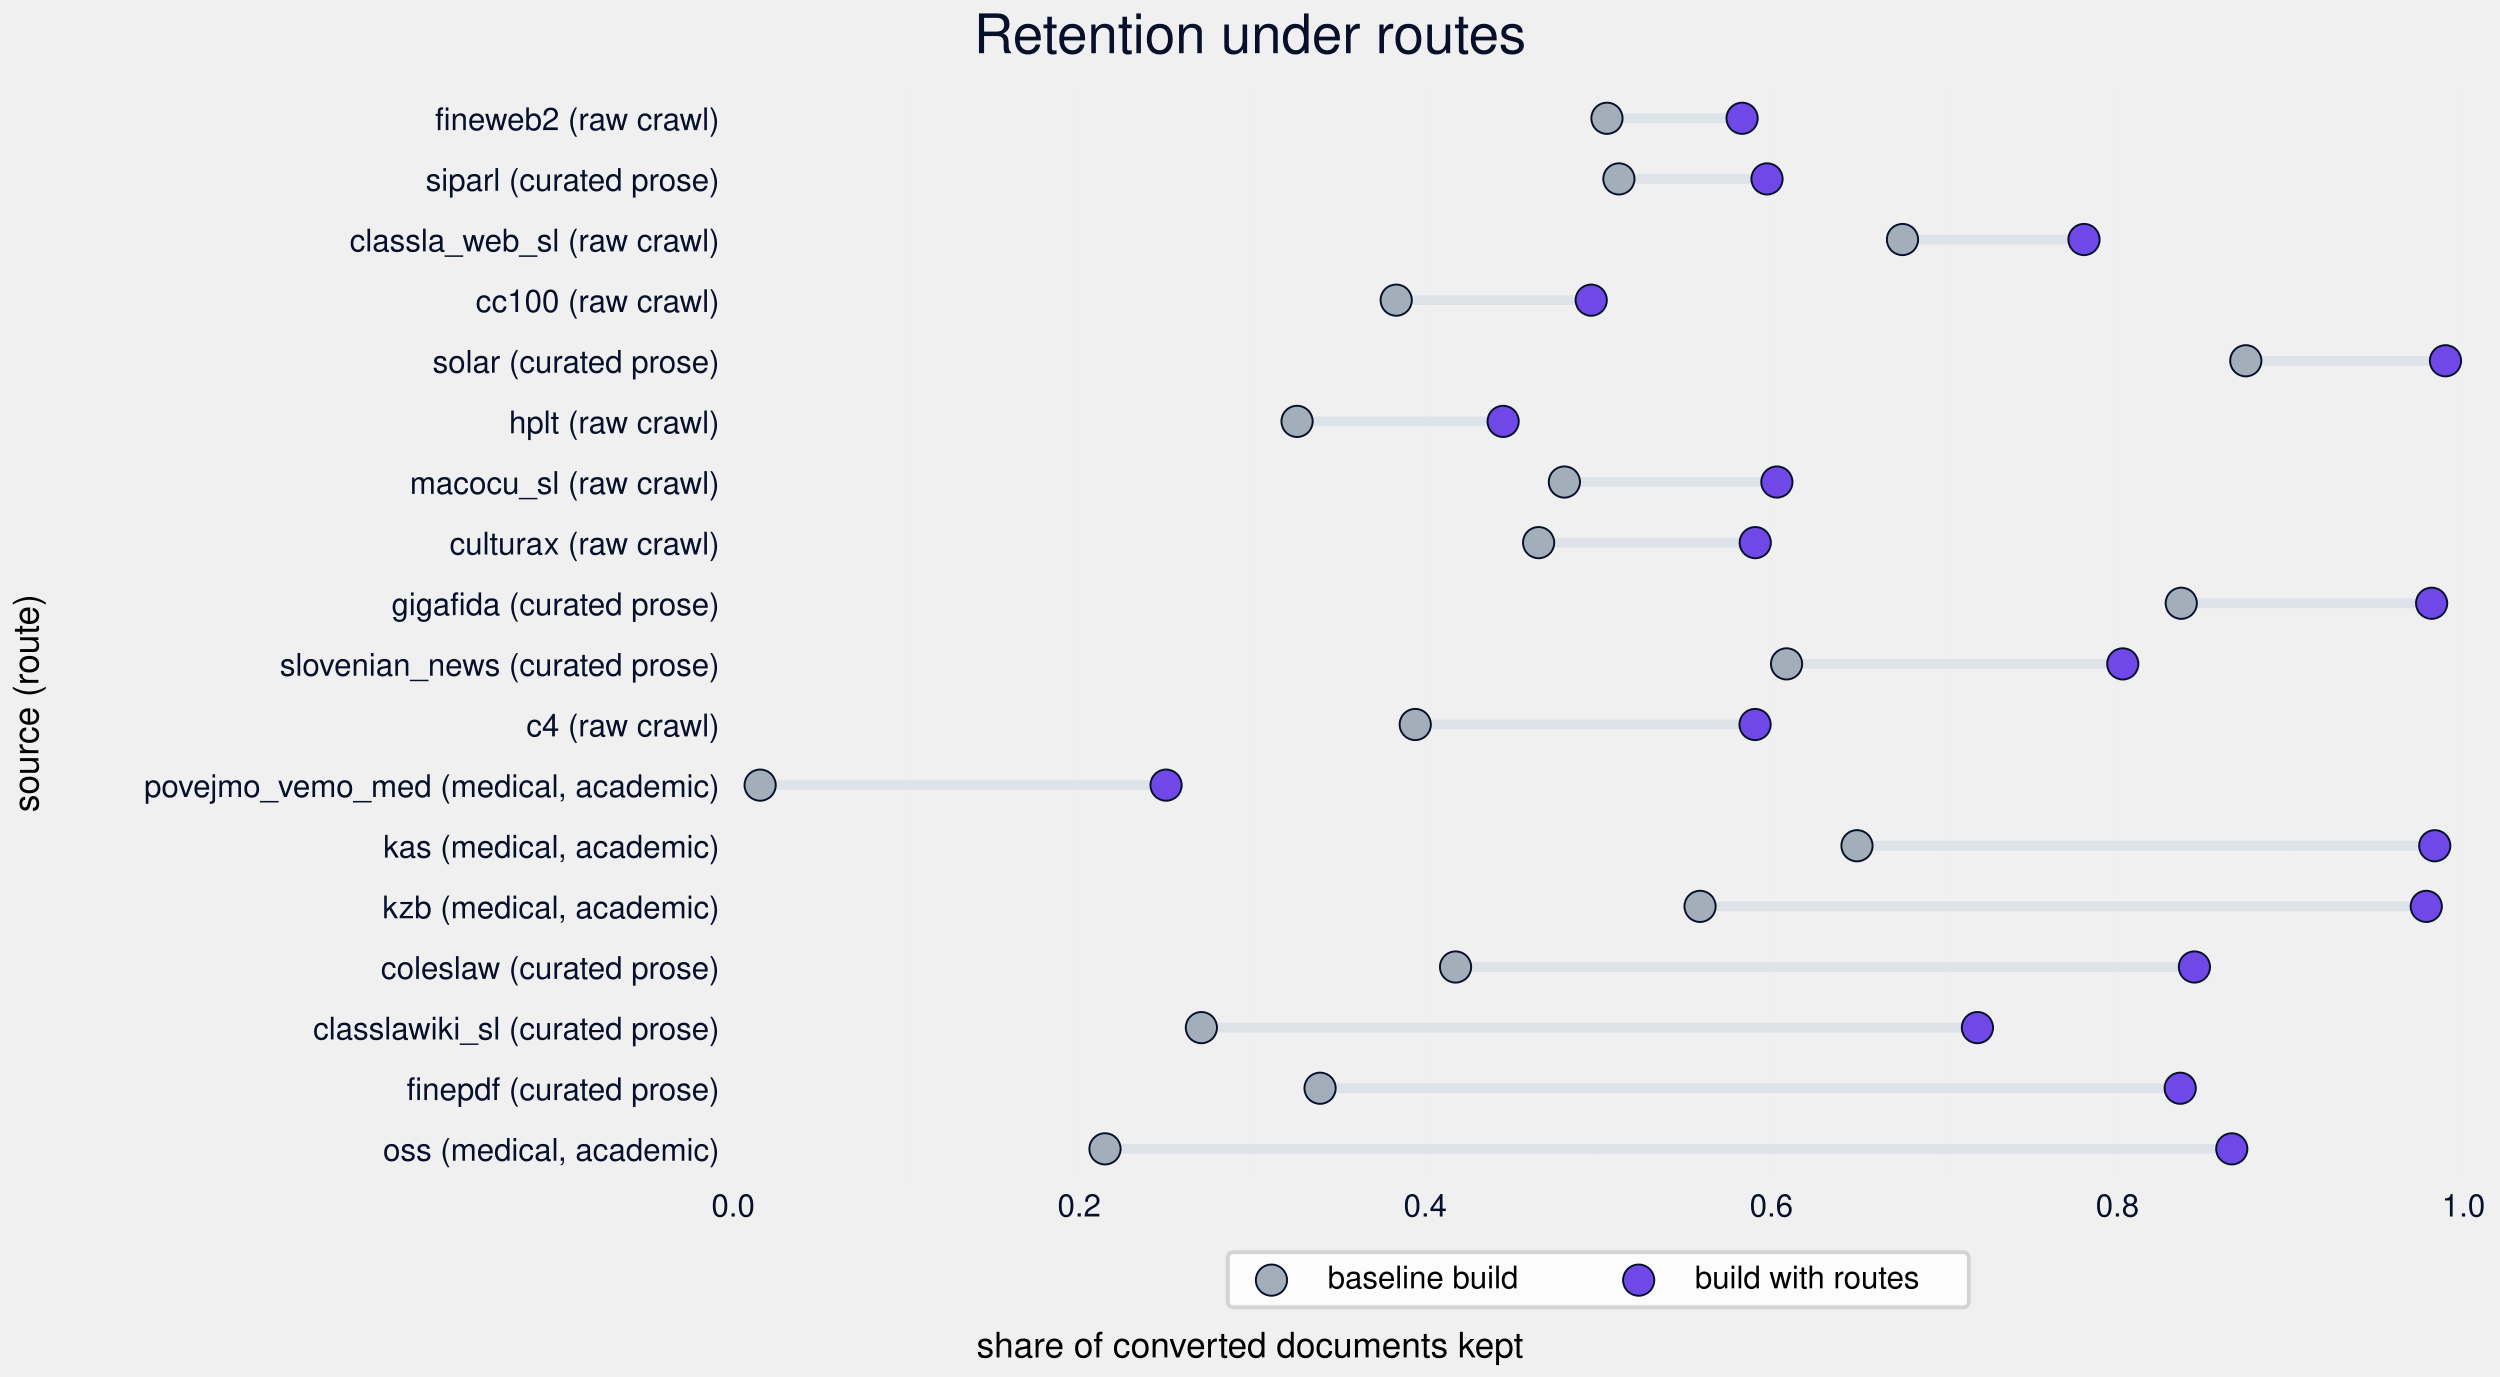
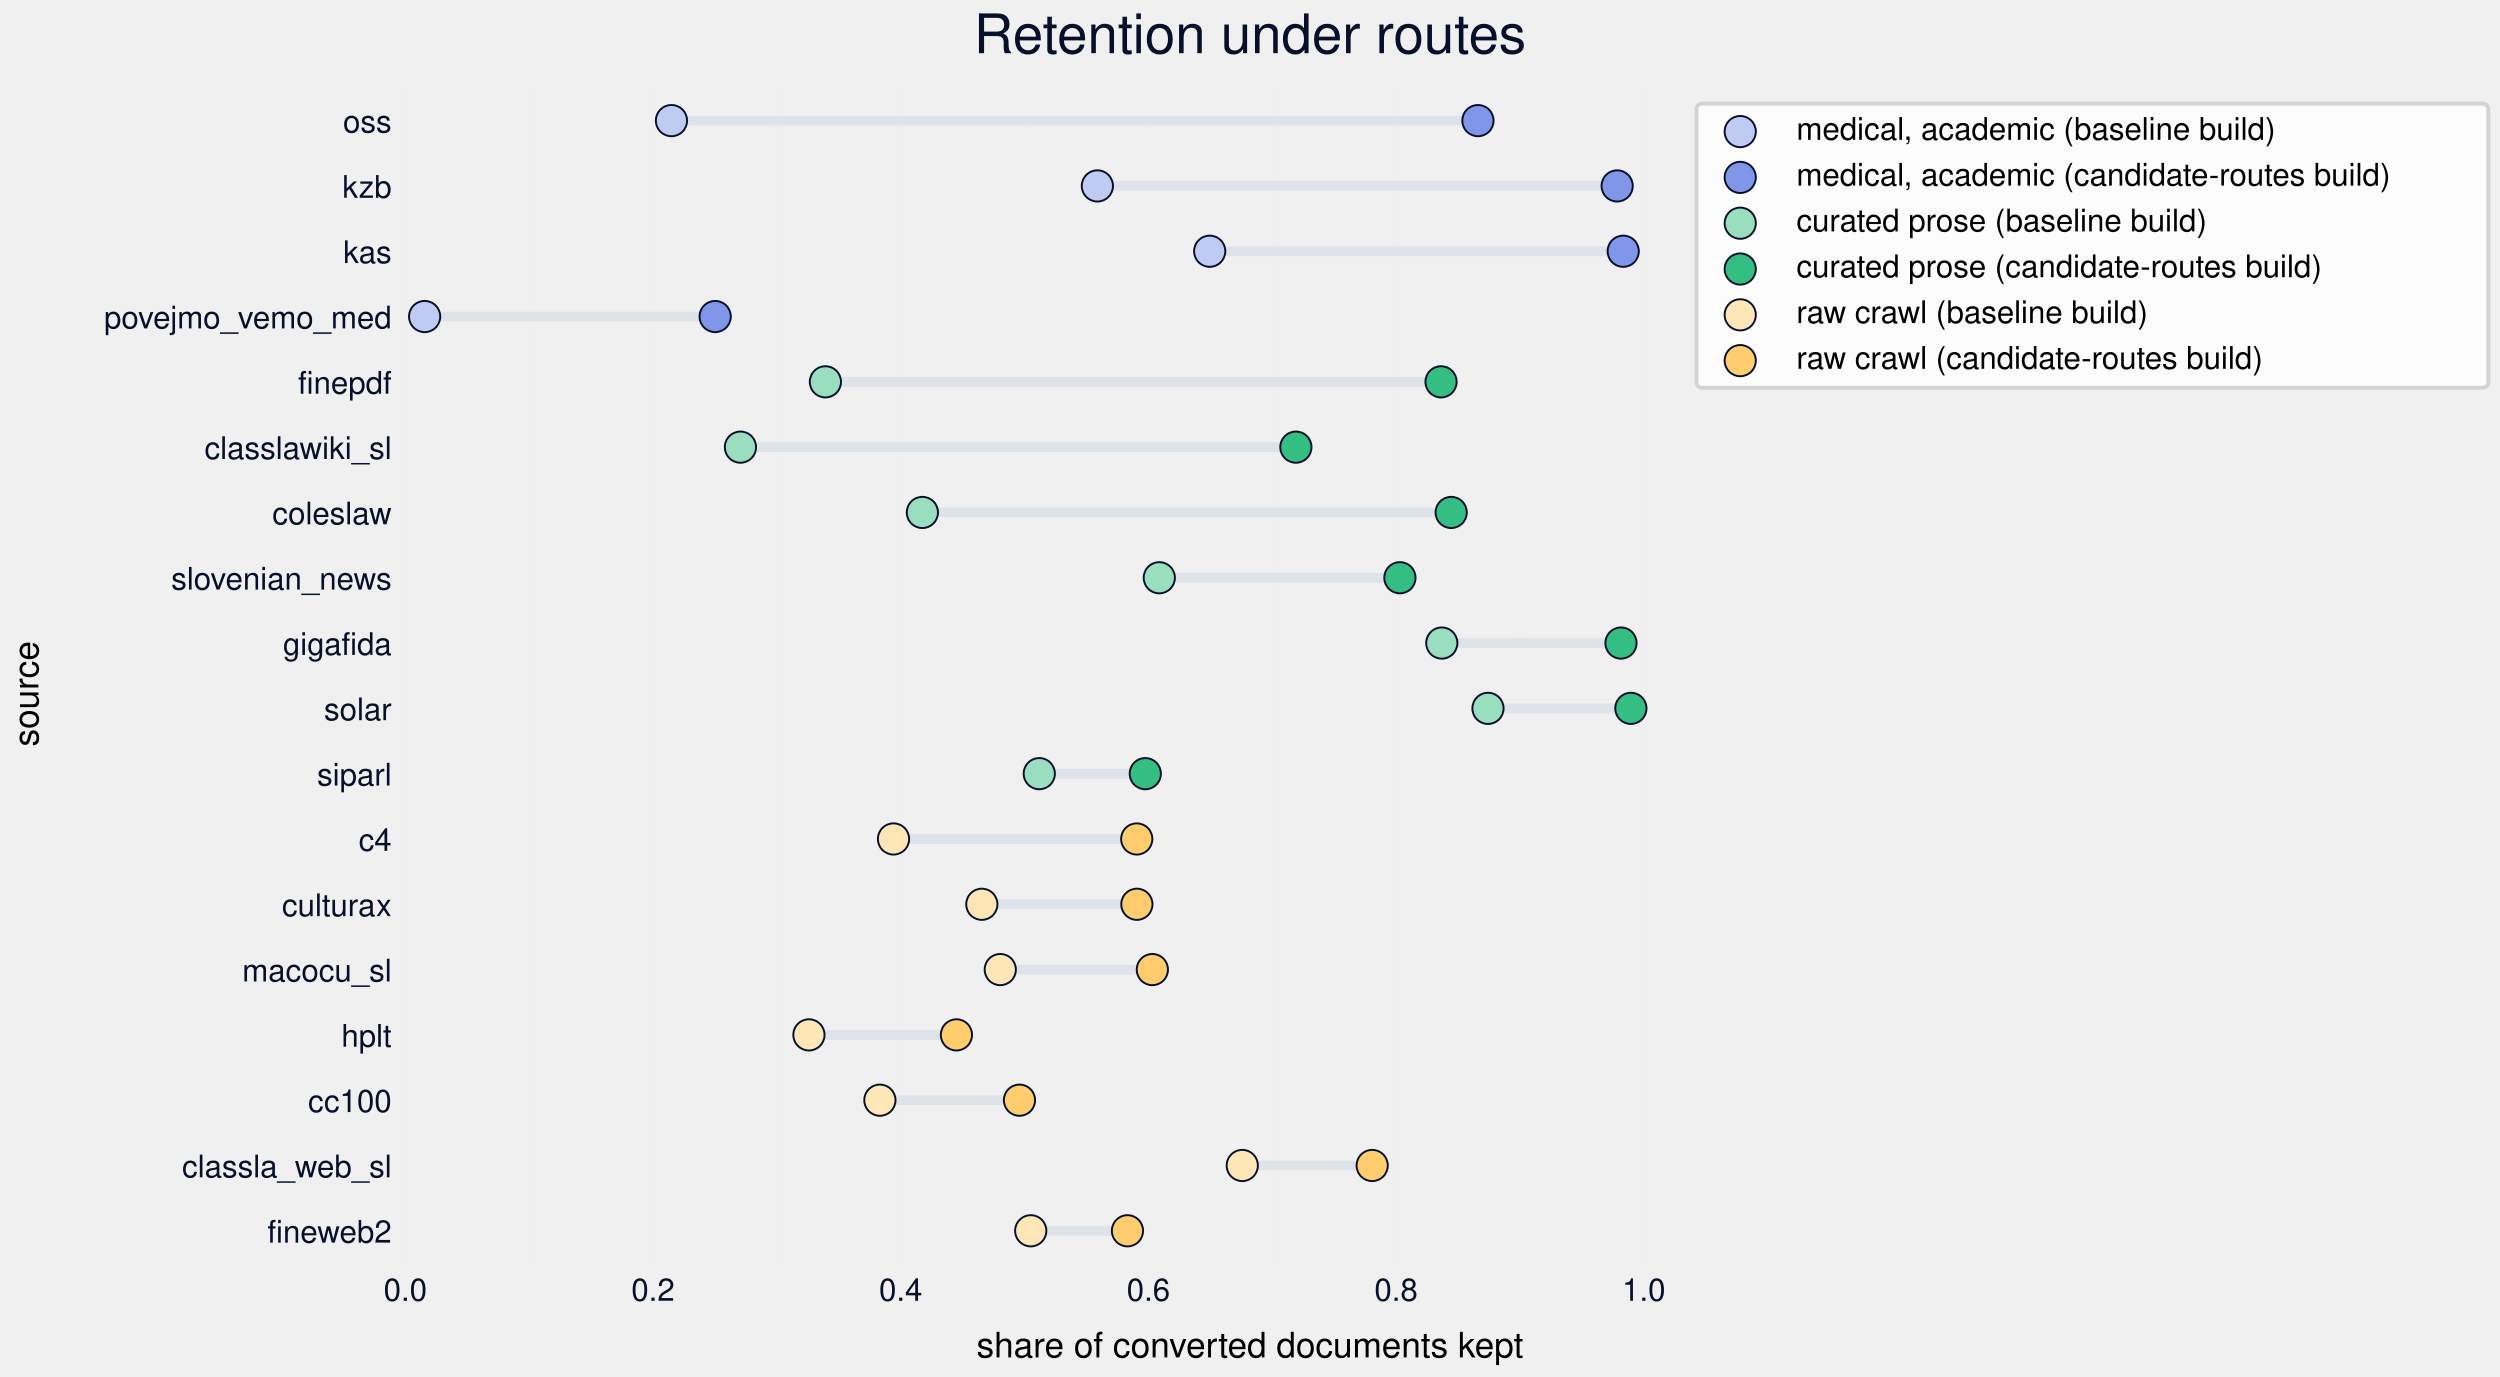
<svg xmlns="http://www.w3.org/2000/svg" xmlns:xlink="http://www.w3.org/1999/xlink" width="640.8pt" height="352.8pt" viewBox="0 0 640.8 352.8" version="1.1">
  <defs>
    <style type="text/css">*{stroke-linejoin: round; stroke-linecap: butt}</style>
  </defs>
  <g id="figure_1">
    <g id="patch_1">
      <path d="M 0 352.8  L 640.8 352.8  L 640.8 0  L 0 0  L 0 352.8  z " style="fill: none" />
    </g>
    <g id="axes_1">
      <g id="patch_2">
-         <path d="M 187.92 302.246  L 631.439 302.246  L 631.439 22.55  L 187.92 22.55  L 187.92 302.246  z " style="fill: none" />
+         <path d="M 103.891 323.846  L 430.857 323.846  L 430.857 22.55  L 103.891 22.55  L 103.891 323.846  z " style="fill: none" />
      </g>
      <g id="matplotlib.axis_1">
        <g id="xtick_1">
          <g id="line2d_1">
-             <path d="M 187.92 302.246  L 187.92 22.55  " clip-path="url(#p7a13adc5cd)" style="fill: none; stroke: #efefef; stroke-width: 0.5; stroke-linecap: square" />
+             <path d="M 103.891 323.846  L 103.891 22.55  " clip-path="url(#pa9a95f7b7b)" style="fill: none; stroke: #efefef; stroke-width: 0.5; stroke-linecap: square" />
          </g>
          <g id="line2d_2" />
          <g id="text_1">
-             <text style="font-size: 8px; font-family: 'Instrument Sans', 'Helvetica', 'Arial', sans-serif; text-anchor: middle; fill: #06102b" x="187.92" y="311.825" transform="rotate(-0 187.9198 311.8252)">0.0</text>
+             <text style="font-size: 8px; font-family: 'Instrument Sans', 'Helvetica', 'Arial', sans-serif; text-anchor: middle; fill: #06102b" x="103.891" y="333.425" transform="rotate(-0 103.891 333.4252)">0.0</text>
          </g>
        </g>
        <g id="xtick_2">
          <g id="line2d_3">
-             <path d="M 276.624 302.246  L 276.624 22.55  " clip-path="url(#p7a13adc5cd)" style="fill: none; stroke: #efefef; stroke-width: 0.5; stroke-linecap: square" />
+             <path d="M 167.38 323.846  L 167.38 22.55  " clip-path="url(#pa9a95f7b7b)" style="fill: none; stroke: #efefef; stroke-width: 0.5; stroke-linecap: square" />
          </g>
          <g id="line2d_4" />
          <g id="text_2">
-             <text style="font-size: 8px; font-family: 'Instrument Sans', 'Helvetica', 'Arial', sans-serif; text-anchor: middle; fill: #06102b" x="276.624" y="311.825" transform="rotate(-0 276.6235 311.8252)">0.2</text>
+             <text style="font-size: 8px; font-family: 'Instrument Sans', 'Helvetica', 'Arial', sans-serif; text-anchor: middle; fill: #06102b" x="167.38" y="333.425" transform="rotate(-0 167.3796 333.4252)">0.2</text>
          </g>
        </g>
        <g id="xtick_3">
          <g id="line2d_5">
-             <path d="M 365.327 302.246  L 365.327 22.55  " clip-path="url(#p7a13adc5cd)" style="fill: none; stroke: #efefef; stroke-width: 0.5; stroke-linecap: square" />
+             <path d="M 230.868 323.846  L 230.868 22.55  " clip-path="url(#pa9a95f7b7b)" style="fill: none; stroke: #efefef; stroke-width: 0.5; stroke-linecap: square" />
          </g>
          <g id="line2d_6" />
          <g id="text_3">
-             <text style="font-size: 8px; font-family: 'Instrument Sans', 'Helvetica', 'Arial', sans-serif; text-anchor: middle; fill: #06102b" x="365.327" y="311.825" transform="rotate(-0 365.3273 311.8252)">0.4</text>
+             <text style="font-size: 8px; font-family: 'Instrument Sans', 'Helvetica', 'Arial', sans-serif; text-anchor: middle; fill: #06102b" x="230.868" y="333.425" transform="rotate(-0 230.8682 333.4252)">0.4</text>
          </g>
        </g>
        <g id="xtick_4">
          <g id="line2d_7">
-             <path d="M 454.031 302.246  L 454.031 22.55  " clip-path="url(#p7a13adc5cd)" style="fill: none; stroke: #efefef; stroke-width: 0.5; stroke-linecap: square" />
+             <path d="M 294.357 323.846  L 294.357 22.55  " clip-path="url(#pa9a95f7b7b)" style="fill: none; stroke: #efefef; stroke-width: 0.5; stroke-linecap: square" />
          </g>
          <g id="line2d_8" />
          <g id="text_4">
-             <text style="font-size: 8px; font-family: 'Instrument Sans', 'Helvetica', 'Arial', sans-serif; text-anchor: middle; fill: #06102b" x="454.031" y="311.825" transform="rotate(-0 454.031 311.8252)">0.6</text>
+             <text style="font-size: 8px; font-family: 'Instrument Sans', 'Helvetica', 'Arial', sans-serif; text-anchor: middle; fill: #06102b" x="294.357" y="333.425" transform="rotate(-0 294.3568 333.4252)">0.6</text>
          </g>
        </g>
        <g id="xtick_5">
          <g id="line2d_9">
-             <path d="M 542.735 302.246  L 542.735 22.55  " clip-path="url(#p7a13adc5cd)" style="fill: none; stroke: #efefef; stroke-width: 0.5; stroke-linecap: square" />
+             <path d="M 357.845 323.846  L 357.845 22.55  " clip-path="url(#pa9a95f7b7b)" style="fill: none; stroke: #efefef; stroke-width: 0.5; stroke-linecap: square" />
          </g>
          <g id="line2d_10" />
          <g id="text_5">
-             <text style="font-size: 8px; font-family: 'Instrument Sans', 'Helvetica', 'Arial', sans-serif; text-anchor: middle; fill: #06102b" x="542.735" y="311.825" transform="rotate(-0 542.7348 311.8252)">0.8</text>
+             <text style="font-size: 8px; font-family: 'Instrument Sans', 'Helvetica', 'Arial', sans-serif; text-anchor: middle; fill: #06102b" x="357.845" y="333.425" transform="rotate(-0 357.8454 333.4252)">0.8</text>
          </g>
        </g>
        <g id="xtick_6">
          <g id="line2d_11">
-             <path d="M 631.439 302.246  L 631.439 22.55  " clip-path="url(#p7a13adc5cd)" style="fill: none; stroke: #efefef; stroke-width: 0.5; stroke-linecap: square" />
+             <path d="M 421.334 323.846  L 421.334 22.55  " clip-path="url(#pa9a95f7b7b)" style="fill: none; stroke: #efefef; stroke-width: 0.5; stroke-linecap: square" />
          </g>
          <g id="line2d_12" />
          <g id="text_6">
-             <text style="font-size: 8px; font-family: 'Instrument Sans', 'Helvetica', 'Arial', sans-serif; text-anchor: middle; fill: #06102b" x="631.439" y="311.825" transform="rotate(-0 631.4385 311.8252)">1.0</text>
+             <text style="font-size: 8px; font-family: 'Instrument Sans', 'Helvetica', 'Arial', sans-serif; text-anchor: middle; fill: #06102b" x="421.334" y="333.425" transform="rotate(-0 421.334 333.4252)">1.0</text>
          </g>
        </g>
        <g id="xtick_7">
          <g id="line2d_13">
-             <path d="M 232.272 302.246  L 232.272 22.55  " clip-path="url(#p7a13adc5cd)" style="fill: none; stroke: #efefef; stroke-opacity: 0.6; stroke-width: 0.5; stroke-linecap: square" />
+             <path d="M 135.635 323.846  L 135.635 22.55  " clip-path="url(#pa9a95f7b7b)" style="fill: none; stroke: #efefef; stroke-opacity: 0.6; stroke-width: 0.5; stroke-linecap: square" />
          </g>
          <g id="line2d_14" />
        </g>
        <g id="xtick_8">
          <g id="line2d_15">
-             <path d="M 320.975 302.246  L 320.975 22.55  " clip-path="url(#p7a13adc5cd)" style="fill: none; stroke: #efefef; stroke-opacity: 0.6; stroke-width: 0.5; stroke-linecap: square" />
+             <path d="M 199.124 323.846  L 199.124 22.55  " clip-path="url(#pa9a95f7b7b)" style="fill: none; stroke: #efefef; stroke-opacity: 0.6; stroke-width: 0.5; stroke-linecap: square" />
          </g>
          <g id="line2d_16" />
        </g>
        <g id="xtick_9">
          <g id="line2d_17">
-             <path d="M 409.679 302.246  L 409.679 22.55  " clip-path="url(#p7a13adc5cd)" style="fill: none; stroke: #efefef; stroke-opacity: 0.6; stroke-width: 0.5; stroke-linecap: square" />
+             <path d="M 262.613 323.846  L 262.613 22.55  " clip-path="url(#pa9a95f7b7b)" style="fill: none; stroke: #efefef; stroke-opacity: 0.6; stroke-width: 0.5; stroke-linecap: square" />
          </g>
          <g id="line2d_18" />
        </g>
        <g id="xtick_10">
          <g id="line2d_19">
-             <path d="M 498.383 302.246  L 498.383 22.55  " clip-path="url(#p7a13adc5cd)" style="fill: none; stroke: #efefef; stroke-opacity: 0.6; stroke-width: 0.5; stroke-linecap: square" />
+             <path d="M 326.101 323.846  L 326.101 22.55  " clip-path="url(#pa9a95f7b7b)" style="fill: none; stroke: #efefef; stroke-opacity: 0.6; stroke-width: 0.5; stroke-linecap: square" />
          </g>
          <g id="line2d_20" />
        </g>
        <g id="xtick_11">
          <g id="line2d_21">
-             <path d="M 587.087 302.246  L 587.087 22.55  " clip-path="url(#p7a13adc5cd)" style="fill: none; stroke: #efefef; stroke-opacity: 0.6; stroke-width: 0.5; stroke-linecap: square" />
+             <path d="M 389.59 323.846  L 389.59 22.55  " clip-path="url(#pa9a95f7b7b)" style="fill: none; stroke: #efefef; stroke-opacity: 0.6; stroke-width: 0.5; stroke-linecap: square" />
          </g>
          <g id="line2d_22" />
        </g>
      </g>
      <g id="matplotlib.axis_2">
        <g id="ytick_1">
          <g id="line2d_23" />
          <g id="text_7">
-             <text style="font-size: 8px; font-family: 'Instrument Sans', 'Helvetica', 'Arial', sans-serif; text-anchor: end; fill: #06102b" x="184.42" y="33.359" transform="rotate(-0 184.4198 33.35881)">fineweb2 (raw crawl)</text>
+             <text style="font-size: 8px; font-family: 'Instrument Sans', 'Helvetica', 'Arial', sans-serif; text-anchor: end; fill: #06102b" x="100.391" y="33.959" transform="rotate(-0 100.391 33.95881)">oss</text>
          </g>
        </g>
        <g id="ytick_2">
          <g id="line2d_24" />
          <g id="text_8">
-             <text style="font-size: 8px; font-family: 'Instrument Sans', 'Helvetica', 'Arial', sans-serif; text-anchor: end; fill: #06102b" x="184.42" y="48.898" transform="rotate(-0 184.4198 48.8975)">siparl (curated prose)</text>
+             <text style="font-size: 8px; font-family: 'Instrument Sans', 'Helvetica', 'Arial', sans-serif; text-anchor: end; fill: #06102b" x="100.391" y="50.698" transform="rotate(-0 100.391 50.6975)">kzb</text>
          </g>
        </g>
        <g id="ytick_3">
          <g id="line2d_25" />
          <g id="text_9">
-             <text style="font-size: 8px; font-family: 'Instrument Sans', 'Helvetica', 'Arial', sans-serif; text-anchor: end; fill: #06102b" x="184.42" y="64.436" transform="rotate(-0 184.4198 64.43619)">classla_web_sl (raw crawl)</text>
+             <text style="font-size: 8px; font-family: 'Instrument Sans', 'Helvetica', 'Arial', sans-serif; text-anchor: end; fill: #06102b" x="100.391" y="67.436" transform="rotate(-0 100.391 67.43619)">kas</text>
          </g>
        </g>
        <g id="ytick_4">
          <g id="line2d_26" />
          <g id="text_10">
-             <text style="font-size: 8px; font-family: 'Instrument Sans', 'Helvetica', 'Arial', sans-serif; text-anchor: end; fill: #06102b" x="184.42" y="79.975" transform="rotate(-0 184.4198 79.97488)">cc100 (raw crawl)</text>
+             <text style="font-size: 8px; font-family: 'Instrument Sans', 'Helvetica', 'Arial', sans-serif; text-anchor: end; fill: #06102b" x="100.391" y="84.175" transform="rotate(-0 100.391 84.17488)">povejmo_vemo_med</text>
          </g>
        </g>
        <g id="ytick_5">
          <g id="line2d_27" />
          <g id="text_11">
-             <text style="font-size: 8px; font-family: 'Instrument Sans', 'Helvetica', 'Arial', sans-serif; text-anchor: end; fill: #06102b" x="184.42" y="95.514" transform="rotate(-0 184.4198 95.51356)">solar (curated prose)</text>
+             <text style="font-size: 8px; font-family: 'Instrument Sans', 'Helvetica', 'Arial', sans-serif; text-anchor: end; fill: #06102b" x="100.391" y="100.914" transform="rotate(-0 100.391 100.9136)">finepdf</text>
          </g>
        </g>
        <g id="ytick_6">
          <g id="line2d_28" />
          <g id="text_12">
-             <text style="font-size: 8px; font-family: 'Instrument Sans', 'Helvetica', 'Arial', sans-serif; text-anchor: end; fill: #06102b" x="184.42" y="111.052" transform="rotate(-0 184.4198 111.0523)">hplt (raw crawl)</text>
+             <text style="font-size: 8px; font-family: 'Instrument Sans', 'Helvetica', 'Arial', sans-serif; text-anchor: end; fill: #06102b" x="100.391" y="117.652" transform="rotate(-0 100.391 117.6522)">classlawiki_sl</text>
          </g>
        </g>
        <g id="ytick_7">
          <g id="line2d_29" />
          <g id="text_13">
-             <text style="font-size: 8px; font-family: 'Instrument Sans', 'Helvetica', 'Arial', sans-serif; text-anchor: end; fill: #06102b" x="184.42" y="126.591" transform="rotate(-0 184.4198 126.5909)">macocu_sl (raw crawl)</text>
+             <text style="font-size: 8px; font-family: 'Instrument Sans', 'Helvetica', 'Arial', sans-serif; text-anchor: end; fill: #06102b" x="100.391" y="134.391" transform="rotate(-0 100.391 134.3909)">coleslaw</text>
          </g>
        </g>
        <g id="ytick_8">
          <g id="line2d_30" />
          <g id="text_14">
-             <text style="font-size: 8px; font-family: 'Instrument Sans', 'Helvetica', 'Arial', sans-serif; text-anchor: end; fill: #06102b" x="184.42" y="142.13" transform="rotate(-0 184.4198 142.1296)">culturax (raw crawl)</text>
+             <text style="font-size: 8px; font-family: 'Instrument Sans', 'Helvetica', 'Arial', sans-serif; text-anchor: end; fill: #06102b" x="100.391" y="151.13" transform="rotate(-0 100.391 151.1296)">slovenian_news</text>
          </g>
        </g>
        <g id="ytick_9">
          <g id="line2d_31" />
          <g id="text_15">
-             <text style="font-size: 8px; font-family: 'Instrument Sans', 'Helvetica', 'Arial', sans-serif; text-anchor: end; fill: #06102b" x="184.42" y="157.668" transform="rotate(-0 184.4198 157.6683)">gigafida (curated prose)</text>
+             <text style="font-size: 8px; font-family: 'Instrument Sans', 'Helvetica', 'Arial', sans-serif; text-anchor: end; fill: #06102b" x="100.391" y="167.868" transform="rotate(-0 100.391 167.8683)">gigafida</text>
          </g>
        </g>
        <g id="ytick_10">
          <g id="line2d_32" />
          <g id="text_16">
-             <text style="font-size: 8px; font-family: 'Instrument Sans', 'Helvetica', 'Arial', sans-serif; text-anchor: end; fill: #06102b" x="184.42" y="173.207" transform="rotate(-0 184.4198 173.207)">slovenian_news (curated prose)</text>
+             <text style="font-size: 8px; font-family: 'Instrument Sans', 'Helvetica', 'Arial', sans-serif; text-anchor: end; fill: #06102b" x="100.391" y="184.607" transform="rotate(-0 100.391 184.607)">solar</text>
          </g>
        </g>
        <g id="ytick_11">
          <g id="line2d_33" />
          <g id="text_17">
-             <text style="font-size: 8px; font-family: 'Instrument Sans', 'Helvetica', 'Arial', sans-serif; text-anchor: end; fill: #06102b" x="184.42" y="188.746" transform="rotate(-0 184.4198 188.7457)">c4 (raw crawl)</text>
+             <text style="font-size: 8px; font-family: 'Instrument Sans', 'Helvetica', 'Arial', sans-serif; text-anchor: end; fill: #06102b" x="100.391" y="201.346" transform="rotate(-0 100.391 201.3457)">siparl</text>
          </g>
        </g>
        <g id="ytick_12">
          <g id="line2d_34" />
          <g id="text_18">
-             <text style="font-size: 8px; font-family: 'Instrument Sans', 'Helvetica', 'Arial', sans-serif; text-anchor: end; fill: #06102b" x="184.42" y="204.284" transform="rotate(-0 184.4198 204.2844)">povejmo_vemo_med (medical, academic)</text>
+             <text style="font-size: 8px; font-family: 'Instrument Sans', 'Helvetica', 'Arial', sans-serif; text-anchor: end; fill: #06102b" x="100.391" y="218.084" transform="rotate(-0 100.391 218.0844)">c4</text>
          </g>
        </g>
        <g id="ytick_13">
          <g id="line2d_35" />
          <g id="text_19">
-             <text style="font-size: 8px; font-family: 'Instrument Sans', 'Helvetica', 'Arial', sans-serif; text-anchor: end; fill: #06102b" x="184.42" y="219.823" transform="rotate(-0 184.4198 219.8231)">kas (medical, academic)</text>
+             <text style="font-size: 8px; font-family: 'Instrument Sans', 'Helvetica', 'Arial', sans-serif; text-anchor: end; fill: #06102b" x="100.391" y="234.823" transform="rotate(-0 100.391 234.8231)">culturax</text>
          </g>
        </g>
        <g id="ytick_14">
          <g id="line2d_36" />
          <g id="text_20">
-             <text style="font-size: 8px; font-family: 'Instrument Sans', 'Helvetica', 'Arial', sans-serif; text-anchor: end; fill: #06102b" x="184.42" y="235.362" transform="rotate(-0 184.4198 235.3617)">kzb (medical, academic)</text>
+             <text style="font-size: 8px; font-family: 'Instrument Sans', 'Helvetica', 'Arial', sans-serif; text-anchor: end; fill: #06102b" x="100.391" y="251.562" transform="rotate(-0 100.391 251.5617)">macocu_sl</text>
          </g>
        </g>
        <g id="ytick_15">
          <g id="line2d_37" />
          <g id="text_21">
-             <text style="font-size: 8px; font-family: 'Instrument Sans', 'Helvetica', 'Arial', sans-serif; text-anchor: end; fill: #06102b" x="184.42" y="250.9" transform="rotate(-0 184.4198 250.9004)">coleslaw (curated prose)</text>
+             <text style="font-size: 8px; font-family: 'Instrument Sans', 'Helvetica', 'Arial', sans-serif; text-anchor: end; fill: #06102b" x="100.391" y="268.3" transform="rotate(-0 100.391 268.3004)">hplt</text>
          </g>
        </g>
        <g id="ytick_16">
          <g id="line2d_38" />
          <g id="text_22">
-             <text style="font-size: 8px; font-family: 'Instrument Sans', 'Helvetica', 'Arial', sans-serif; text-anchor: end; fill: #06102b" x="184.42" y="266.439" transform="rotate(-0 184.4198 266.4391)">classlawiki_sl (curated prose)</text>
+             <text style="font-size: 8px; font-family: 'Instrument Sans', 'Helvetica', 'Arial', sans-serif; text-anchor: end; fill: #06102b" x="100.391" y="285.039" transform="rotate(-0 100.391 285.0391)">cc100</text>
          </g>
        </g>
        <g id="ytick_17">
          <g id="line2d_39" />
          <g id="text_23">
-             <text style="font-size: 8px; font-family: 'Instrument Sans', 'Helvetica', 'Arial', sans-serif; text-anchor: end; fill: #06102b" x="184.42" y="281.978" transform="rotate(-0 184.4198 281.9778)">finepdf (curated prose)</text>
+             <text style="font-size: 8px; font-family: 'Instrument Sans', 'Helvetica', 'Arial', sans-serif; text-anchor: end; fill: #06102b" x="100.391" y="301.778" transform="rotate(-0 100.391 301.7778)">classla_web_sl</text>
          </g>
        </g>
        <g id="ytick_18">
          <g id="line2d_40" />
          <g id="text_24">
-             <text style="font-size: 8px; font-family: 'Instrument Sans', 'Helvetica', 'Arial', sans-serif; text-anchor: end; fill: #06102b" x="184.42" y="297.516" transform="rotate(-0 184.4198 297.5165)">oss (medical, academic)</text>
+             <text style="font-size: 8px; font-family: 'Instrument Sans', 'Helvetica', 'Arial', sans-serif; text-anchor: end; fill: #06102b" x="100.391" y="318.516" transform="rotate(-0 100.391 318.5165)">fineweb2</text>
          </g>
        </g>
      </g>
      <g id="LineCollection_1">
-         <path d="M 411.897 30.319  L 446.536 30.319  " clip-path="url(#p7a13adc5cd)" style="fill: none; stroke: #dde3e8; stroke-width: 2.5" />
-         <path d="M 414.957 45.858  L 452.922 45.858  " clip-path="url(#p7a13adc5cd)" style="fill: none; stroke: #dde3e8; stroke-width: 2.5" />
-         <path d="M 487.65 61.397  L 534.175 61.397  " clip-path="url(#p7a13adc5cd)" style="fill: none; stroke: #dde3e8; stroke-width: 2.5" />
-         <path d="M 357.876 76.936  L 407.861 76.936  " clip-path="url(#p7a13adc5cd)" style="fill: none; stroke: #dde3e8; stroke-width: 2.5" />
-         <path d="M 575.644 92.474  L 626.826 92.474  " clip-path="url(#p7a13adc5cd)" style="fill: none; stroke: #dde3e8; stroke-width: 2.5" />
-         <path d="M 332.463 108.013  L 385.286 108.013  " clip-path="url(#p7a13adc5cd)" style="fill: none; stroke: #dde3e8; stroke-width: 2.5" />
-         <path d="M 400.986 123.552  L 455.45 123.552  " clip-path="url(#p7a13adc5cd)" style="fill: none; stroke: #dde3e8; stroke-width: 2.5" />
-         <path d="M 394.378 139.09  L 449.906 139.09  " clip-path="url(#p7a13adc5cd)" style="fill: none; stroke: #dde3e8; stroke-width: 2.5" />
-         <path d="M 559.101 154.629  L 623.278 154.629  " clip-path="url(#p7a13adc5cd)" style="fill: none; stroke: #dde3e8; stroke-width: 2.5" />
-         <path d="M 457.934 170.168  L 544.11 170.168  " clip-path="url(#p7a13adc5cd)" style="fill: none; stroke: #dde3e8; stroke-width: 2.5" />
-         <path d="M 362.755 185.706  L 449.862 185.706  " clip-path="url(#p7a13adc5cd)" style="fill: none; stroke: #dde3e8; stroke-width: 2.5" />
-         <path d="M 194.839 201.245  L 298.888 201.245  " clip-path="url(#p7a13adc5cd)" style="fill: none; stroke: #dde3e8; stroke-width: 2.5" />
-         <path d="M 475.985 216.784  L 624.076 216.784  " clip-path="url(#p7a13adc5cd)" style="fill: none; stroke: #dde3e8; stroke-width: 2.5" />
-         <path d="M 435.758 232.322  L 621.903 232.322  " clip-path="url(#p7a13adc5cd)" style="fill: none; stroke: #dde3e8; stroke-width: 2.5" />
-         <path d="M 373.089 247.861  L 562.471 247.861  " clip-path="url(#p7a13adc5cd)" style="fill: none; stroke: #dde3e8; stroke-width: 2.5" />
-         <path d="M 307.936 263.4  L 506.854 263.4  " clip-path="url(#p7a13adc5cd)" style="fill: none; stroke: #dde3e8; stroke-width: 2.5" />
-         <path d="M 338.361 278.938  L 558.834 278.938  " clip-path="url(#p7a13adc5cd)" style="fill: none; stroke: #dde3e8; stroke-width: 2.5" />
-         <path d="M 283.232 294.477  L 572.051 294.477  " clip-path="url(#p7a13adc5cd)" style="fill: none; stroke: #dde3e8; stroke-width: 2.5" />
+         <path d="M 172.11 30.919  L 378.828 30.919  " clip-path="url(#pa9a95f7b7b)" style="fill: none; stroke: #dde3e8; stroke-width: 2.5" />
+         <path d="M 281.278 47.658  L 414.509 47.658  " clip-path="url(#pa9a95f7b7b)" style="fill: none; stroke: #dde3e8; stroke-width: 2.5" />
+         <path d="M 310.07 64.397  L 416.064 64.397  " clip-path="url(#pa9a95f7b7b)" style="fill: none; stroke: #dde3e8; stroke-width: 2.5" />
+         <path d="M 108.843 81.136  L 183.315 81.136  " clip-path="url(#pa9a95f7b7b)" style="fill: none; stroke: #dde3e8; stroke-width: 2.5" />
+       </g>
+       <g id="LineCollection_2">
+         <path d="M 211.568 97.874  L 369.369 97.874  " clip-path="url(#pa9a95f7b7b)" style="fill: none; stroke: #dde3e8; stroke-width: 2.5" />
+         <path d="M 189.791 114.613  L 332.164 114.613  " clip-path="url(#pa9a95f7b7b)" style="fill: none; stroke: #dde3e8; stroke-width: 2.5" />
+         <path d="M 236.423 131.352  L 371.972 131.352  " clip-path="url(#pa9a95f7b7b)" style="fill: none; stroke: #dde3e8; stroke-width: 2.5" />
+         <path d="M 297.15 148.09  L 358.829 148.09  " clip-path="url(#pa9a95f7b7b)" style="fill: none; stroke: #dde3e8; stroke-width: 2.5" />
+         <path d="M 369.559 164.829  L 415.493 164.829  " clip-path="url(#pa9a95f7b7b)" style="fill: none; stroke: #dde3e8; stroke-width: 2.5" />
+         <path d="M 381.4 181.568  L 418.033 181.568  " clip-path="url(#pa9a95f7b7b)" style="fill: none; stroke: #dde3e8; stroke-width: 2.5" />
+         <path d="M 266.39 198.306  L 293.563 198.306  " clip-path="url(#pa9a95f7b7b)" style="fill: none; stroke: #dde3e8; stroke-width: 2.5" />
+       </g>
+       <g id="LineCollection_3">
+         <path d="M 229.027 215.045  L 291.373 215.045  " clip-path="url(#pa9a95f7b7b)" style="fill: none; stroke: #dde3e8; stroke-width: 2.5" />
+         <path d="M 251.661 231.784  L 291.405 231.784  " clip-path="url(#pa9a95f7b7b)" style="fill: none; stroke: #dde3e8; stroke-width: 2.5" />
+         <path d="M 256.391 248.522  L 295.373 248.522  " clip-path="url(#pa9a95f7b7b)" style="fill: none; stroke: #dde3e8; stroke-width: 2.5" />
+         <path d="M 207.346 265.261  L 245.153 265.261  " clip-path="url(#pa9a95f7b7b)" style="fill: none; stroke: #dde3e8; stroke-width: 2.5" />
+         <path d="M 225.535 282  L 261.311 282  " clip-path="url(#pa9a95f7b7b)" style="fill: none; stroke: #dde3e8; stroke-width: 2.5" />
+         <path d="M 318.419 298.738  L 351.719 298.738  " clip-path="url(#pa9a95f7b7b)" style="fill: none; stroke: #dde3e8; stroke-width: 2.5" />
+         <path d="M 264.2 315.477  L 288.992 315.477  " clip-path="url(#pa9a95f7b7b)" style="fill: none; stroke: #dde3e8; stroke-width: 2.5" />
      </g>
      <g id="PathCollection_1">
        <defs>
-           <path id="m1e954e30e4" d="M 0 4  C 1.061 4 2.078 3.579 2.828 2.828  C 3.579 2.078 4 1.061 4 0  C 4 -1.061 3.579 -2.078 2.828 -2.828  C 2.078 -3.579 1.061 -4 0 -4  C -1.061 -4 -2.078 -3.579 -2.828 -2.828  C -3.579 -2.078 -4 -1.061 -4 0  C -4 1.061 -3.579 2.078 -2.828 2.828  C -2.078 3.579 -1.061 4 0 4  z " style="stroke: #06102b; stroke-width: 0.5" />
-         </defs>
-         <g clip-path="url(#p7a13adc5cd)">
-           <use xlink:href="#m1e954e30e4" x="411.897" y="30.319" style="fill: #a2aeb9; stroke: #06102b; stroke-width: 0.5" />
-           <use xlink:href="#m1e954e30e4" x="414.957" y="45.858" style="fill: #a2aeb9; stroke: #06102b; stroke-width: 0.5" />
-           <use xlink:href="#m1e954e30e4" x="487.65" y="61.397" style="fill: #a2aeb9; stroke: #06102b; stroke-width: 0.5" />
-           <use xlink:href="#m1e954e30e4" x="357.876" y="76.936" style="fill: #a2aeb9; stroke: #06102b; stroke-width: 0.5" />
-           <use xlink:href="#m1e954e30e4" x="575.644" y="92.474" style="fill: #a2aeb9; stroke: #06102b; stroke-width: 0.5" />
-           <use xlink:href="#m1e954e30e4" x="332.463" y="108.013" style="fill: #a2aeb9; stroke: #06102b; stroke-width: 0.5" />
-           <use xlink:href="#m1e954e30e4" x="400.986" y="123.552" style="fill: #a2aeb9; stroke: #06102b; stroke-width: 0.5" />
-           <use xlink:href="#m1e954e30e4" x="394.378" y="139.09" style="fill: #a2aeb9; stroke: #06102b; stroke-width: 0.5" />
-           <use xlink:href="#m1e954e30e4" x="559.101" y="154.629" style="fill: #a2aeb9; stroke: #06102b; stroke-width: 0.5" />
-           <use xlink:href="#m1e954e30e4" x="457.934" y="170.168" style="fill: #a2aeb9; stroke: #06102b; stroke-width: 0.5" />
-           <use xlink:href="#m1e954e30e4" x="362.755" y="185.706" style="fill: #a2aeb9; stroke: #06102b; stroke-width: 0.5" />
-           <use xlink:href="#m1e954e30e4" x="194.839" y="201.245" style="fill: #a2aeb9; stroke: #06102b; stroke-width: 0.5" />
-           <use xlink:href="#m1e954e30e4" x="475.985" y="216.784" style="fill: #a2aeb9; stroke: #06102b; stroke-width: 0.5" />
-           <use xlink:href="#m1e954e30e4" x="435.758" y="232.322" style="fill: #a2aeb9; stroke: #06102b; stroke-width: 0.5" />
-           <use xlink:href="#m1e954e30e4" x="373.089" y="247.861" style="fill: #a2aeb9; stroke: #06102b; stroke-width: 0.5" />
-           <use xlink:href="#m1e954e30e4" x="307.936" y="263.4" style="fill: #a2aeb9; stroke: #06102b; stroke-width: 0.5" />
-           <use xlink:href="#m1e954e30e4" x="338.361" y="278.938" style="fill: #a2aeb9; stroke: #06102b; stroke-width: 0.5" />
-           <use xlink:href="#m1e954e30e4" x="283.232" y="294.477" style="fill: #a2aeb9; stroke: #06102b; stroke-width: 0.5" />
+           <path id="m9e987cdcce" d="M 0 4  C 1.061 4 2.078 3.579 2.828 2.828  C 3.579 2.078 4 1.061 4 0  C 4 -1.061 3.579 -2.078 2.828 -2.828  C 2.078 -3.579 1.061 -4 0 -4  C -1.061 -4 -2.078 -3.579 -2.828 -2.828  C -3.579 -2.078 -4 -1.061 -4 0  C -4 1.061 -3.579 2.078 -2.828 2.828  C -2.078 3.579 -1.061 4 0 4  z " style="stroke: #06102b; stroke-width: 0.5" />
+         </defs>
+         <g clip-path="url(#pa9a95f7b7b)">
+           <use xlink:href="#m9e987cdcce" x="172.11" y="30.919" style="fill: #c0cbf3; stroke: #06102b; stroke-width: 0.5" />
+           <use xlink:href="#m9e987cdcce" x="281.278" y="47.658" style="fill: #c0cbf3; stroke: #06102b; stroke-width: 0.5" />
+           <use xlink:href="#m9e987cdcce" x="310.07" y="64.397" style="fill: #c0cbf3; stroke: #06102b; stroke-width: 0.5" />
+           <use xlink:href="#m9e987cdcce" x="108.843" y="81.136" style="fill: #c0cbf3; stroke: #06102b; stroke-width: 0.5" />
        </g>
      </g>
      <g id="PathCollection_2">
        <defs>
-           <path id="mb4e520e546" d="M 0 4  C 1.061 4 2.078 3.579 2.828 2.828  C 3.579 2.078 4 1.061 4 0  C 4 -1.061 3.579 -2.078 2.828 -2.828  C 2.078 -3.579 1.061 -4 0 -4  C -1.061 -4 -2.078 -3.579 -2.828 -2.828  C -3.579 -2.078 -4 -1.061 -4 0  C -4 1.061 -3.579 2.078 -2.828 2.828  C -2.078 3.579 -1.061 4 0 4  z " style="stroke: #06102b; stroke-width: 0.5" />
-         </defs>
-         <g clip-path="url(#p7a13adc5cd)">
-           <use xlink:href="#mb4e520e546" x="446.536" y="30.319" style="fill: #7048e8; stroke: #06102b; stroke-width: 0.5" />
-           <use xlink:href="#mb4e520e546" x="452.922" y="45.858" style="fill: #7048e8; stroke: #06102b; stroke-width: 0.5" />
-           <use xlink:href="#mb4e520e546" x="534.175" y="61.397" style="fill: #7048e8; stroke: #06102b; stroke-width: 0.5" />
-           <use xlink:href="#mb4e520e546" x="407.861" y="76.936" style="fill: #7048e8; stroke: #06102b; stroke-width: 0.5" />
-           <use xlink:href="#mb4e520e546" x="626.826" y="92.474" style="fill: #7048e8; stroke: #06102b; stroke-width: 0.5" />
-           <use xlink:href="#mb4e520e546" x="385.286" y="108.013" style="fill: #7048e8; stroke: #06102b; stroke-width: 0.5" />
-           <use xlink:href="#mb4e520e546" x="455.45" y="123.552" style="fill: #7048e8; stroke: #06102b; stroke-width: 0.5" />
-           <use xlink:href="#mb4e520e546" x="449.906" y="139.09" style="fill: #7048e8; stroke: #06102b; stroke-width: 0.5" />
-           <use xlink:href="#mb4e520e546" x="623.278" y="154.629" style="fill: #7048e8; stroke: #06102b; stroke-width: 0.5" />
-           <use xlink:href="#mb4e520e546" x="544.11" y="170.168" style="fill: #7048e8; stroke: #06102b; stroke-width: 0.5" />
-           <use xlink:href="#mb4e520e546" x="449.862" y="185.706" style="fill: #7048e8; stroke: #06102b; stroke-width: 0.5" />
-           <use xlink:href="#mb4e520e546" x="298.888" y="201.245" style="fill: #7048e8; stroke: #06102b; stroke-width: 0.5" />
-           <use xlink:href="#mb4e520e546" x="624.076" y="216.784" style="fill: #7048e8; stroke: #06102b; stroke-width: 0.5" />
-           <use xlink:href="#mb4e520e546" x="621.903" y="232.322" style="fill: #7048e8; stroke: #06102b; stroke-width: 0.5" />
-           <use xlink:href="#mb4e520e546" x="562.471" y="247.861" style="fill: #7048e8; stroke: #06102b; stroke-width: 0.5" />
-           <use xlink:href="#mb4e520e546" x="506.854" y="263.4" style="fill: #7048e8; stroke: #06102b; stroke-width: 0.5" />
-           <use xlink:href="#mb4e520e546" x="558.834" y="278.938" style="fill: #7048e8; stroke: #06102b; stroke-width: 0.5" />
-           <use xlink:href="#mb4e520e546" x="572.051" y="294.477" style="fill: #7048e8; stroke: #06102b; stroke-width: 0.5" />
+           <path id="m0f3d78d621" d="M 0 4  C 1.061 4 2.078 3.579 2.828 2.828  C 3.579 2.078 4 1.061 4 0  C 4 -1.061 3.579 -2.078 2.828 -2.828  C 2.078 -3.579 1.061 -4 0 -4  C -1.061 -4 -2.078 -3.579 -2.828 -2.828  C -3.579 -2.078 -4 -1.061 -4 0  C -4 1.061 -3.579 2.078 -2.828 2.828  C -2.078 3.579 -1.061 4 0 4  z " style="stroke: #06102b; stroke-width: 0.5" />
+         </defs>
+         <g clip-path="url(#pa9a95f7b7b)">
+           <use xlink:href="#m0f3d78d621" x="378.828" y="30.919" style="fill: #8096e8; stroke: #06102b; stroke-width: 0.5" />
+           <use xlink:href="#m0f3d78d621" x="414.509" y="47.658" style="fill: #8096e8; stroke: #06102b; stroke-width: 0.5" />
+           <use xlink:href="#m0f3d78d621" x="416.064" y="64.397" style="fill: #8096e8; stroke: #06102b; stroke-width: 0.5" />
+           <use xlink:href="#m0f3d78d621" x="183.315" y="81.136" style="fill: #8096e8; stroke: #06102b; stroke-width: 0.5" />
+         </g>
+       </g>
+       <g id="PathCollection_3">
+         <defs>
+           <path id="mb0b96c2b6f" d="M 0 4  C 1.061 4 2.078 3.579 2.828 2.828  C 3.579 2.078 4 1.061 4 0  C 4 -1.061 3.579 -2.078 2.828 -2.828  C 2.078 -3.579 1.061 -4 0 -4  C -1.061 -4 -2.078 -3.579 -2.828 -2.828  C -3.579 -2.078 -4 -1.061 -4 0  C -4 1.061 -3.579 2.078 -2.828 2.828  C -2.078 3.579 -1.061 4 0 4  z " style="stroke: #06102b; stroke-width: 0.5" />
+         </defs>
+         <g clip-path="url(#pa9a95f7b7b)">
+           <use xlink:href="#mb0b96c2b6f" x="211.568" y="97.874" style="fill: #9adec0; stroke: #06102b; stroke-width: 0.5" />
+           <use xlink:href="#mb0b96c2b6f" x="189.791" y="114.613" style="fill: #9adec0; stroke: #06102b; stroke-width: 0.5" />
+           <use xlink:href="#mb0b96c2b6f" x="236.423" y="131.352" style="fill: #9adec0; stroke: #06102b; stroke-width: 0.5" />
+           <use xlink:href="#mb0b96c2b6f" x="297.15" y="148.09" style="fill: #9adec0; stroke: #06102b; stroke-width: 0.5" />
+           <use xlink:href="#mb0b96c2b6f" x="369.559" y="164.829" style="fill: #9adec0; stroke: #06102b; stroke-width: 0.5" />
+           <use xlink:href="#mb0b96c2b6f" x="381.4" y="181.568" style="fill: #9adec0; stroke: #06102b; stroke-width: 0.5" />
+           <use xlink:href="#mb0b96c2b6f" x="266.39" y="198.306" style="fill: #9adec0; stroke: #06102b; stroke-width: 0.5" />
+         </g>
+       </g>
+       <g id="PathCollection_4">
+         <defs>
+           <path id="m187a30fb31" d="M 0 4  C 1.061 4 2.078 3.579 2.828 2.828  C 3.579 2.078 4 1.061 4 0  C 4 -1.061 3.579 -2.078 2.828 -2.828  C 2.078 -3.579 1.061 -4 0 -4  C -1.061 -4 -2.078 -3.579 -2.828 -2.828  C -3.579 -2.078 -4 -1.061 -4 0  C -4 1.061 -3.579 2.078 -2.828 2.828  C -2.078 3.579 -1.061 4 0 4  z " style="stroke: #06102b; stroke-width: 0.5" />
+         </defs>
+         <g clip-path="url(#pa9a95f7b7b)">
+           <use xlink:href="#m187a30fb31" x="369.369" y="97.874" style="fill: #34be82; stroke: #06102b; stroke-width: 0.5" />
+           <use xlink:href="#m187a30fb31" x="332.164" y="114.613" style="fill: #34be82; stroke: #06102b; stroke-width: 0.5" />
+           <use xlink:href="#m187a30fb31" x="371.972" y="131.352" style="fill: #34be82; stroke: #06102b; stroke-width: 0.5" />
+           <use xlink:href="#m187a30fb31" x="358.829" y="148.09" style="fill: #34be82; stroke: #06102b; stroke-width: 0.5" />
+           <use xlink:href="#m187a30fb31" x="415.493" y="164.829" style="fill: #34be82; stroke: #06102b; stroke-width: 0.5" />
+           <use xlink:href="#m187a30fb31" x="418.033" y="181.568" style="fill: #34be82; stroke: #06102b; stroke-width: 0.5" />
+           <use xlink:href="#m187a30fb31" x="293.563" y="198.306" style="fill: #34be82; stroke: #06102b; stroke-width: 0.5" />
+         </g>
+       </g>
+       <g id="PathCollection_5">
+         <defs>
+           <path id="m0e755f3e9d" d="M 0 4  C 1.061 4 2.078 3.579 2.828 2.828  C 3.579 2.078 4 1.061 4 0  C 4 -1.061 3.579 -2.078 2.828 -2.828  C 2.078 -3.579 1.061 -4 0 -4  C -1.061 -4 -2.078 -3.579 -2.828 -2.828  C -3.579 -2.078 -4 -1.061 -4 0  C -4 1.061 -3.579 2.078 -2.828 2.828  C -2.078 3.579 -1.061 4 0 4  z " style="stroke: #06102b; stroke-width: 0.5" />
+         </defs>
+         <g clip-path="url(#pa9a95f7b7b)">
+           <use xlink:href="#m0e755f3e9d" x="229.027" y="215.045" style="fill: #ffe6b6; stroke: #06102b; stroke-width: 0.5" />
+           <use xlink:href="#m0e755f3e9d" x="251.661" y="231.784" style="fill: #ffe6b6; stroke: #06102b; stroke-width: 0.5" />
+           <use xlink:href="#m0e755f3e9d" x="256.391" y="248.522" style="fill: #ffe6b6; stroke: #06102b; stroke-width: 0.5" />
+           <use xlink:href="#m0e755f3e9d" x="207.346" y="265.261" style="fill: #ffe6b6; stroke: #06102b; stroke-width: 0.5" />
+           <use xlink:href="#m0e755f3e9d" x="225.535" y="282" style="fill: #ffe6b6; stroke: #06102b; stroke-width: 0.5" />
+           <use xlink:href="#m0e755f3e9d" x="318.419" y="298.738" style="fill: #ffe6b6; stroke: #06102b; stroke-width: 0.5" />
+           <use xlink:href="#m0e755f3e9d" x="264.2" y="315.477" style="fill: #ffe6b6; stroke: #06102b; stroke-width: 0.5" />
+         </g>
+       </g>
+       <g id="PathCollection_6">
+         <defs>
+           <path id="m5dd9a6213d" d="M 0 4  C 1.061 4 2.078 3.579 2.828 2.828  C 3.579 2.078 4 1.061 4 0  C 4 -1.061 3.579 -2.078 2.828 -2.828  C 2.078 -3.579 1.061 -4 0 -4  C -1.061 -4 -2.078 -3.579 -2.828 -2.828  C -3.579 -2.078 -4 -1.061 -4 0  C -4 1.061 -3.579 2.078 -2.828 2.828  C -2.078 3.579 -1.061 4 0 4  z " style="stroke: #06102b; stroke-width: 0.5" />
+         </defs>
+         <g clip-path="url(#pa9a95f7b7b)">
+           <use xlink:href="#m5dd9a6213d" x="291.373" y="215.045" style="fill: #ffcc6e; stroke: #06102b; stroke-width: 0.5" />
+           <use xlink:href="#m5dd9a6213d" x="291.405" y="231.784" style="fill: #ffcc6e; stroke: #06102b; stroke-width: 0.5" />
+           <use xlink:href="#m5dd9a6213d" x="295.373" y="248.522" style="fill: #ffcc6e; stroke: #06102b; stroke-width: 0.5" />
+           <use xlink:href="#m5dd9a6213d" x="245.153" y="265.261" style="fill: #ffcc6e; stroke: #06102b; stroke-width: 0.5" />
+           <use xlink:href="#m5dd9a6213d" x="261.311" y="282" style="fill: #ffcc6e; stroke: #06102b; stroke-width: 0.5" />
+           <use xlink:href="#m5dd9a6213d" x="351.719" y="298.738" style="fill: #ffcc6e; stroke: #06102b; stroke-width: 0.5" />
+           <use xlink:href="#m5dd9a6213d" x="288.992" y="315.477" style="fill: #ffcc6e; stroke: #06102b; stroke-width: 0.5" />
        </g>
      </g>
      <g id="legend_1">
        <g id="patch_3">
-           <path d="M 316.303 335.089  L 503.055 335.089  Q 504.655 335.089 504.655 333.489  L 504.655 322.546  Q 504.655 320.946 503.055 320.946  L 316.303 320.946  Q 314.703 320.946 314.703 322.546  L 314.703 333.489  Q 314.703 335.089 316.303 335.089  z " style="fill: #ffffff; opacity: 0.8; stroke: #cccccc; stroke-linejoin: miter" />
-         </g>
-         <g id="PathCollection_3">
-           <g>
-             <use xlink:href="#m1e954e30e4" x="325.903" y="328.125" style="fill: #a2aeb9; stroke: #06102b; stroke-width: 0.5" />
+           <path d="M 436.457 99.405  L 636.2 99.405  Q 637.8 99.405 637.8 97.805  L 637.8 28.15  Q 637.8 26.55 636.2 26.55  L 436.457 26.55  Q 434.857 26.55 434.857 28.15  L 434.857 97.805  Q 434.857 99.405 436.457 99.405  z " style="fill: #ffffff; opacity: 0.8; stroke: #cccccc; stroke-linejoin: miter" />
+         </g>
+         <g id="PathCollection_7">
+           <g>
+             <use xlink:href="#m9e987cdcce" x="446.057" y="33.729" style="fill: #c0cbf3; stroke: #06102b; stroke-width: 0.5" />
          </g>
        </g>
        <g id="text_25">
-           <text style="font-size: 8px; font-family: 'Instrument Sans', 'Helvetica', 'Arial', sans-serif; text-anchor: start" x="340.303" y="330.225" transform="rotate(-0 340.3029 330.2252)">baseline build</text>
-         </g>
-         <g id="PathCollection_4">
-           <g>
-             <use xlink:href="#mb4e520e546" x="420.027" y="328.125" style="fill: #7048e8; stroke: #06102b; stroke-width: 0.5" />
+           <text style="font-size: 8px; font-family: 'Instrument Sans', 'Helvetica', 'Arial', sans-serif; text-anchor: start" x="460.457" y="35.829" transform="rotate(-0 460.4573 35.82885)">medical, academic (baseline build)</text>
+         </g>
+         <g id="PathCollection_8">
+           <g>
+             <use xlink:href="#m0f3d78d621" x="446.057" y="45.471" style="fill: #8096e8; stroke: #06102b; stroke-width: 0.5" />
          </g>
        </g>
        <g id="text_26">
-           <text style="font-size: 8px; font-family: 'Instrument Sans', 'Helvetica', 'Arial', sans-serif; text-anchor: start" x="434.427" y="330.225" transform="rotate(-0 434.4266 330.2252)">build with routes</text>
-         </g>
-       </g>
-     </g>
-     <g id="text_27">
+           <text style="font-size: 8px; font-family: 'Instrument Sans', 'Helvetica', 'Arial', sans-serif; text-anchor: start" x="460.457" y="47.571" transform="rotate(-0 460.4573 47.57135)">medical, academic (candidate-routes build)</text>
+         </g>
+         <g id="PathCollection_9">
+           <g>
+             <use xlink:href="#mb0b96c2b6f" x="446.057" y="57.214" style="fill: #9adec0; stroke: #06102b; stroke-width: 0.5" />
+           </g>
+         </g>
+         <g id="text_27">
+           <text style="font-size: 8px; font-family: 'Instrument Sans', 'Helvetica', 'Arial', sans-serif; text-anchor: start" x="460.457" y="59.314" transform="rotate(-0 460.4573 59.31385)">curated prose (baseline build)</text>
+         </g>
+         <g id="PathCollection_10">
+           <g>
+             <use xlink:href="#m187a30fb31" x="446.057" y="68.956" style="fill: #34be82; stroke: #06102b; stroke-width: 0.5" />
+           </g>
+         </g>
+         <g id="text_28">
+           <text style="font-size: 8px; font-family: 'Instrument Sans', 'Helvetica', 'Arial', sans-serif; text-anchor: start" x="460.457" y="71.056" transform="rotate(-0 460.4573 71.05634)">curated prose (candidate-routes build)</text>
+         </g>
+         <g id="PathCollection_11">
+           <g>
+             <use xlink:href="#m0e755f3e9d" x="446.057" y="80.699" style="fill: #ffe6b6; stroke: #06102b; stroke-width: 0.5" />
+           </g>
+         </g>
+         <g id="text_29">
+           <text style="font-size: 8px; font-family: 'Instrument Sans', 'Helvetica', 'Arial', sans-serif; text-anchor: start" x="460.457" y="82.799" transform="rotate(-0 460.4573 82.79885)">raw crawl (baseline build)</text>
+         </g>
+         <g id="PathCollection_12">
+           <g>
+             <use xlink:href="#m5dd9a6213d" x="446.057" y="92.441" style="fill: #ffcc6e; stroke: #06102b; stroke-width: 0.5" />
+           </g>
+         </g>
+         <g id="text_30">
+           <text style="font-size: 8px; font-family: 'Instrument Sans', 'Helvetica', 'Arial', sans-serif; text-anchor: start" x="460.457" y="94.541" transform="rotate(-0 460.4573 94.54135)">raw crawl (candidate-routes build)</text>
+         </g>
+       </g>
+     </g>
+     <g id="text_31">
      <text style="font-size: 14px; font-family: 'Instrument Sans', 'Helvetica', 'Arial', sans-serif; text-anchor: middle; fill: #06102b" x="320.4" y="13.638" transform="rotate(-0 320.4 13.63805)">Retention under routes</text>
    </g>
-     <g id="text_28">
+     <g id="text_32">
      <text style="font-size: 9px; font-family: 'Instrument Sans', 'Helvetica', 'Arial', sans-serif; text-anchor: middle" x="320.4" y="347.928" transform="rotate(-0 320.4 347.928)">share of converted documents kept</text>
    </g>
-     <g id="text_29">
-       <text style="font-size: 9px; font-family: 'Instrument Sans', 'Helvetica', 'Arial', sans-serif" transform="translate(9.838834 208.17) rotate(-90)">source (route)</text>
+     <g id="text_33">
+       <text style="font-size: 9px; font-family: 'Instrument Sans', 'Helvetica', 'Arial', sans-serif" transform="translate(9.838834 191.3414) rotate(-90)">source</text>
    </g>
  </g>
  <defs>
-     <clipPath id="p7a13adc5cd">
-       <rect x="187.92" y="22.55" width="443.519" height="279.696" />
+     <clipPath id="pa9a95f7b7b">
+       <rect x="103.891" y="22.55" width="326.966" height="301.296" />
    </clipPath>
  </defs>
</svg>
